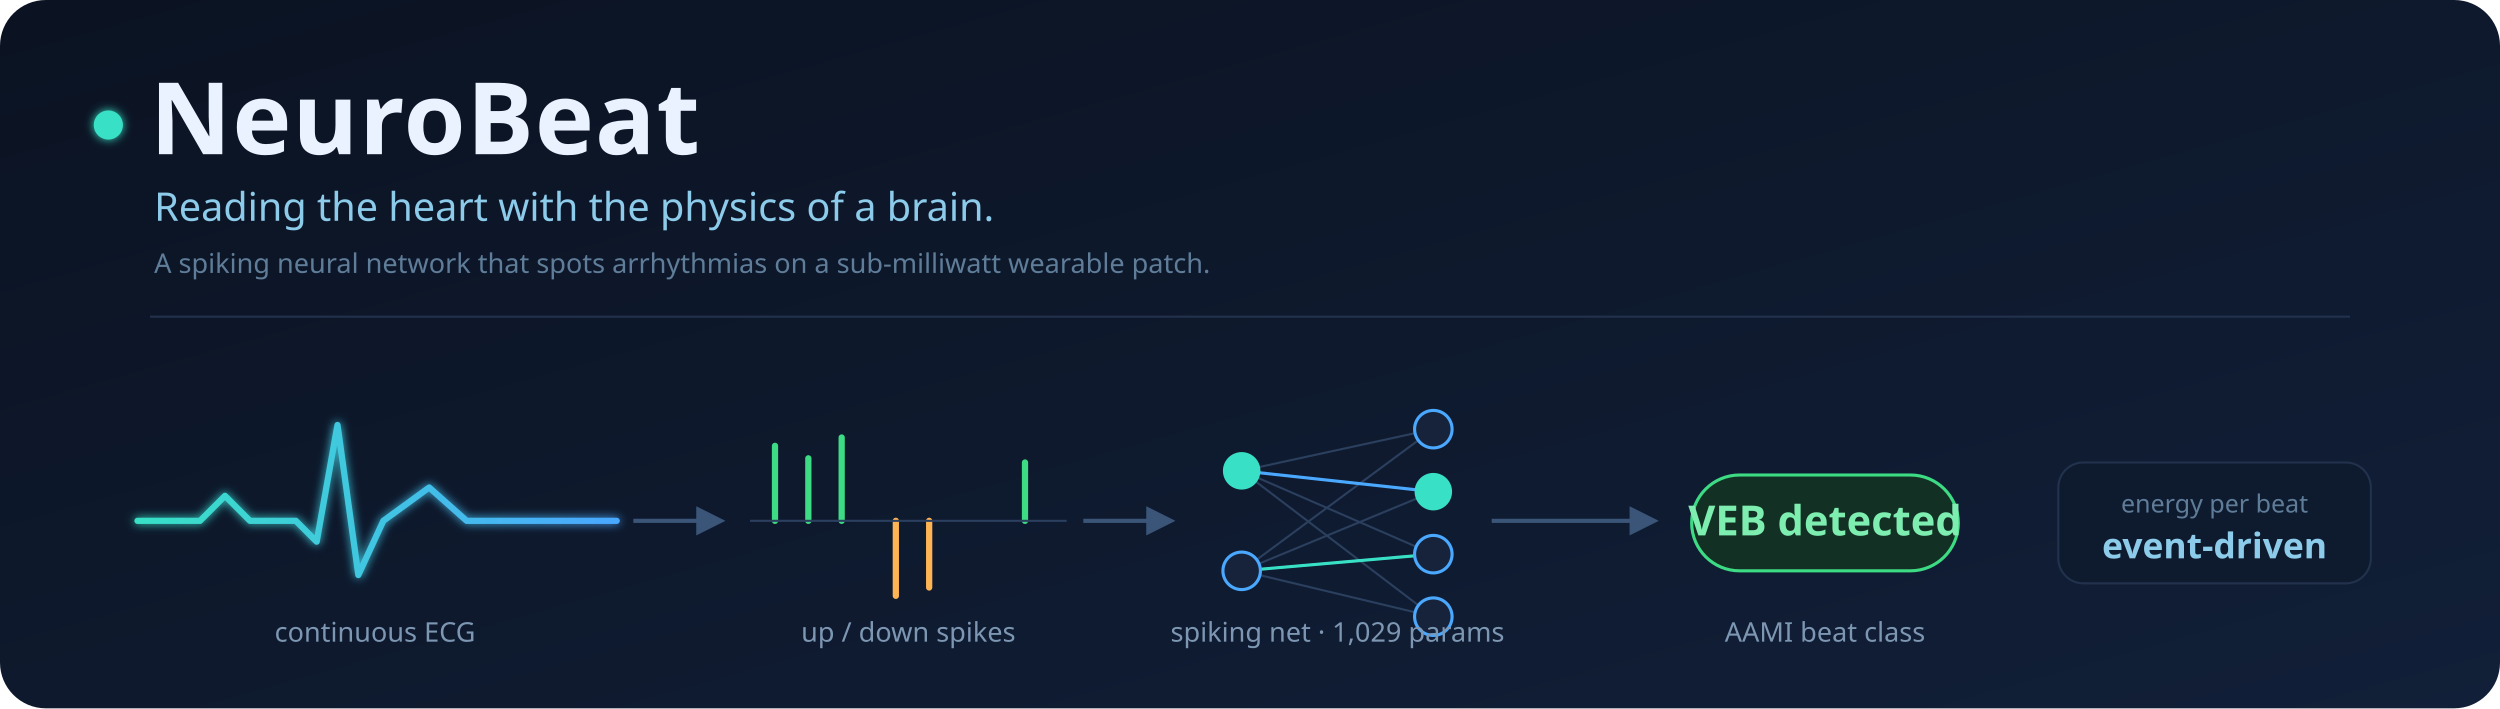
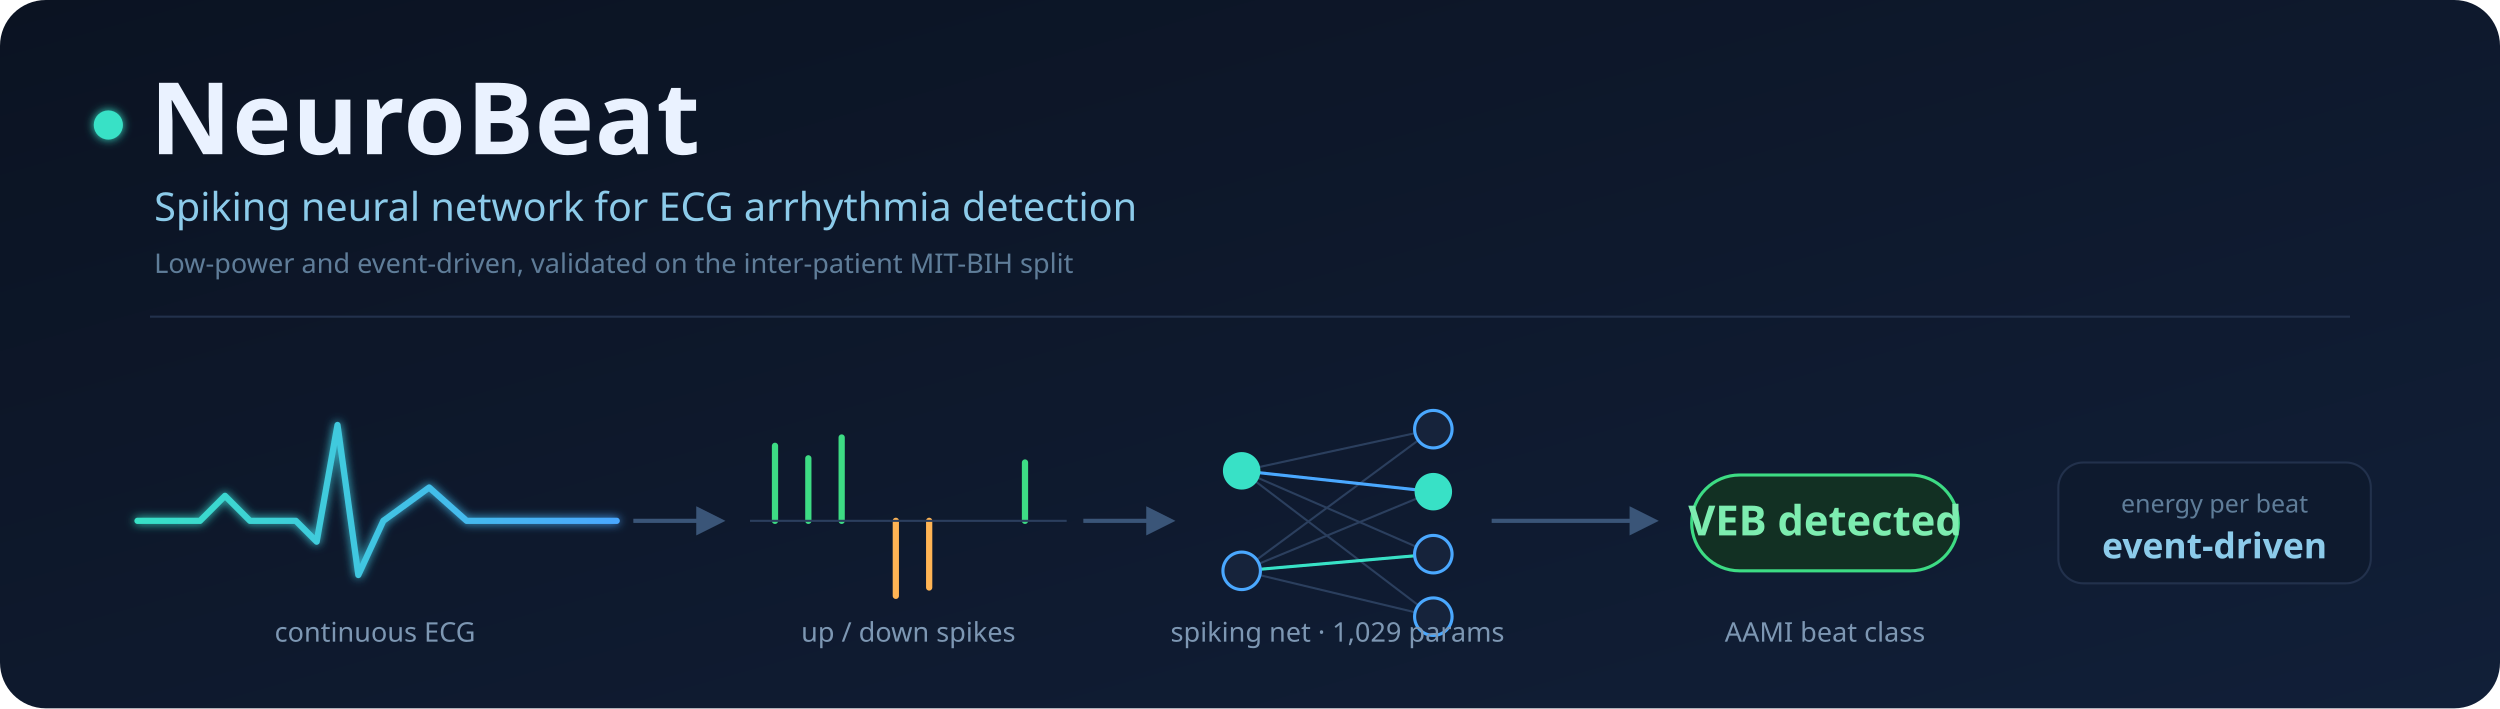
<svg xmlns="http://www.w3.org/2000/svg" viewBox="0 0 1200 340" font-family="'Segoe UI', system-ui, sans-serif" role="img" aria-label="NeuroBeat: a spiking neural network for arrhythmia detection on a sub-milliwatt patch">
  <defs>
    <linearGradient id="panel" x1="0" y1="0" x2="1" y2="1">
      <stop offset="0" stop-color="#0b1322" />
      <stop offset="1" stop-color="#111f38" />
    </linearGradient>
    <linearGradient id="sig" x1="0" y1="0" x2="1" y2="0">
      <stop offset="0" stop-color="#38e1c6" />
      <stop offset="1" stop-color="#4aa8ff" />
    </linearGradient>
    <filter id="glow" x="-40%" y="-40%" width="180%" height="180%">
      <feGaussianBlur stdDeviation="2.2" result="b" />
      <feMerge>
        <feMergeNode in="b" />
        <feMergeNode in="SourceGraphic" />
      </feMerge>
    </filter>
    <marker id="arw" viewBox="0 0 10 10" refX="7" refY="5" markerWidth="7" markerHeight="7" orient="auto">
      <path d="M0 0 L10 5 L0 10 z" fill="#3a5578" />
    </marker>
  </defs>
  <rect x="0" y="0" width="1200" height="340" rx="22" fill="url(#panel)" />
  <circle cx="52" cy="60" r="7" fill="#38e1c6" filter="url(#glow)" />
  <text x="72" y="74" font-size="48" font-weight="800" fill="#eaf2ff" letter-spacing="0.5">NeuroBeat</text>
-   <text x="74" y="106" font-size="19" fill="#8ccbea">Reading the heart with the physics of a brain.</text>
-   <text x="74" y="131" font-size="13" fill="#5f7d99">A spiking neural network that spots arrhythmias on a sub-milliwatt wearable patch.</text>
+   <text x="74" y="106" font-size="19" fill="#8ccbea">Spiking neural network for ECG arrhythmia detection</text>
+   <text x="74" y="131" font-size="13" fill="#5f7d99">Low-power and event-driven, validated on the inter-patient MIT-BIH split</text>
  <line x1="72" y1="152" x2="1128" y2="152" stroke="#22314c" stroke-width="1" />
  <polyline fill="none" stroke="url(#sig)" stroke-width="3" stroke-linejoin="round" stroke-linecap="round" filter="url(#glow)" points="66,250 96,250 108,238 120,250 142,250 152,260 162,204 172,276 184,250 206,234 224,250 296,250" />
  <text x="180" y="308" font-size="13" fill="#7d97b3" text-anchor="middle">continuous ECG</text>
  <line x1="304" y1="250" x2="344" y2="250" stroke="#3a5578" stroke-width="2" marker-end="url(#arw)" />
  <g stroke-linecap="round">
    <line x1="372" y1="250" x2="372" y2="214" stroke="#3ddc84" stroke-width="3" />
    <line x1="388" y1="250" x2="388" y2="220" stroke="#3ddc84" stroke-width="3" />
    <line x1="404" y1="250" x2="404" y2="210" stroke="#3ddc84" stroke-width="3" />
    <line x1="430" y1="250" x2="430" y2="286" stroke="#ffb454" stroke-width="3" />
    <line x1="446" y1="250" x2="446" y2="282" stroke="#ffb454" stroke-width="3" />
    <line x1="492" y1="250" x2="492" y2="222" stroke="#3ddc84" stroke-width="3" />
  </g>
  <line x1="360" y1="250" x2="512" y2="250" stroke="#2b3f5e" stroke-width="1" />
  <text x="436" y="308" font-size="13" fill="#7d97b3" text-anchor="middle">up / down spikes</text>
  <line x1="520" y1="250" x2="560" y2="250" stroke="#3a5578" stroke-width="2" marker-end="url(#arw)" />
  <g stroke="#2b3f5e" stroke-width="1">
    <line x1="596" y1="226" x2="688" y2="206" />
    <line x1="596" y1="226" x2="688" y2="236" />
    <line x1="596" y1="226" x2="688" y2="266" />
    <line x1="596" y1="226" x2="688" y2="296" />
    <line x1="596" y1="274" x2="688" y2="206" />
    <line x1="596" y1="274" x2="688" y2="236" />
    <line x1="596" y1="274" x2="688" y2="266" />
    <line x1="596" y1="274" x2="688" y2="296" />
  </g>
  <line x1="596" y1="226" x2="688" y2="236" stroke="#4aa8ff" stroke-width="1.5" />
  <line x1="596" y1="274" x2="688" y2="266" stroke="#38e1c6" stroke-width="1.5" />
  <g>
    <circle cx="596" cy="226" r="9" fill="#38e1c6" />
    <circle cx="596" cy="274" r="9" fill="#16233b" stroke="#4aa8ff" stroke-width="1.5" />
    <circle cx="688" cy="206" r="9" fill="#16233b" stroke="#4aa8ff" stroke-width="1.5" />
    <circle cx="688" cy="236" r="9" fill="#38e1c6" />
    <circle cx="688" cy="266" r="9" fill="#16233b" stroke="#4aa8ff" stroke-width="1.5" />
    <circle cx="688" cy="296" r="9" fill="#16233b" stroke="#4aa8ff" stroke-width="1.5" />
  </g>
  <text x="642" y="308" font-size="13" fill="#7d97b3" text-anchor="middle">spiking net · 1,029 params</text>
  <line x1="716" y1="250" x2="792" y2="250" stroke="#3a5578" stroke-width="2" marker-end="url(#arw)" />
  <rect x="812" y="228" width="128" height="46" rx="23" fill="#123023" stroke="#3ddc84" stroke-width="1.5" />
  <text x="876" y="257" font-size="20" font-weight="700" fill="#7dedb0" text-anchor="middle">VEB detected</text>
  <text x="876" y="308" font-size="13" fill="#7d97b3" text-anchor="middle">AAMI beat class</text>
  <rect x="988" y="222" width="150" height="58" rx="12" fill="#0e1a2e" stroke="#22314c" />
  <text x="1063" y="246" font-size="12" fill="#5f7d99" text-anchor="middle">energy per beat</text>
  <text x="1063" y="268" font-size="17" font-weight="700" fill="#8ccbea" text-anchor="middle">event-driven</text>
</svg>
